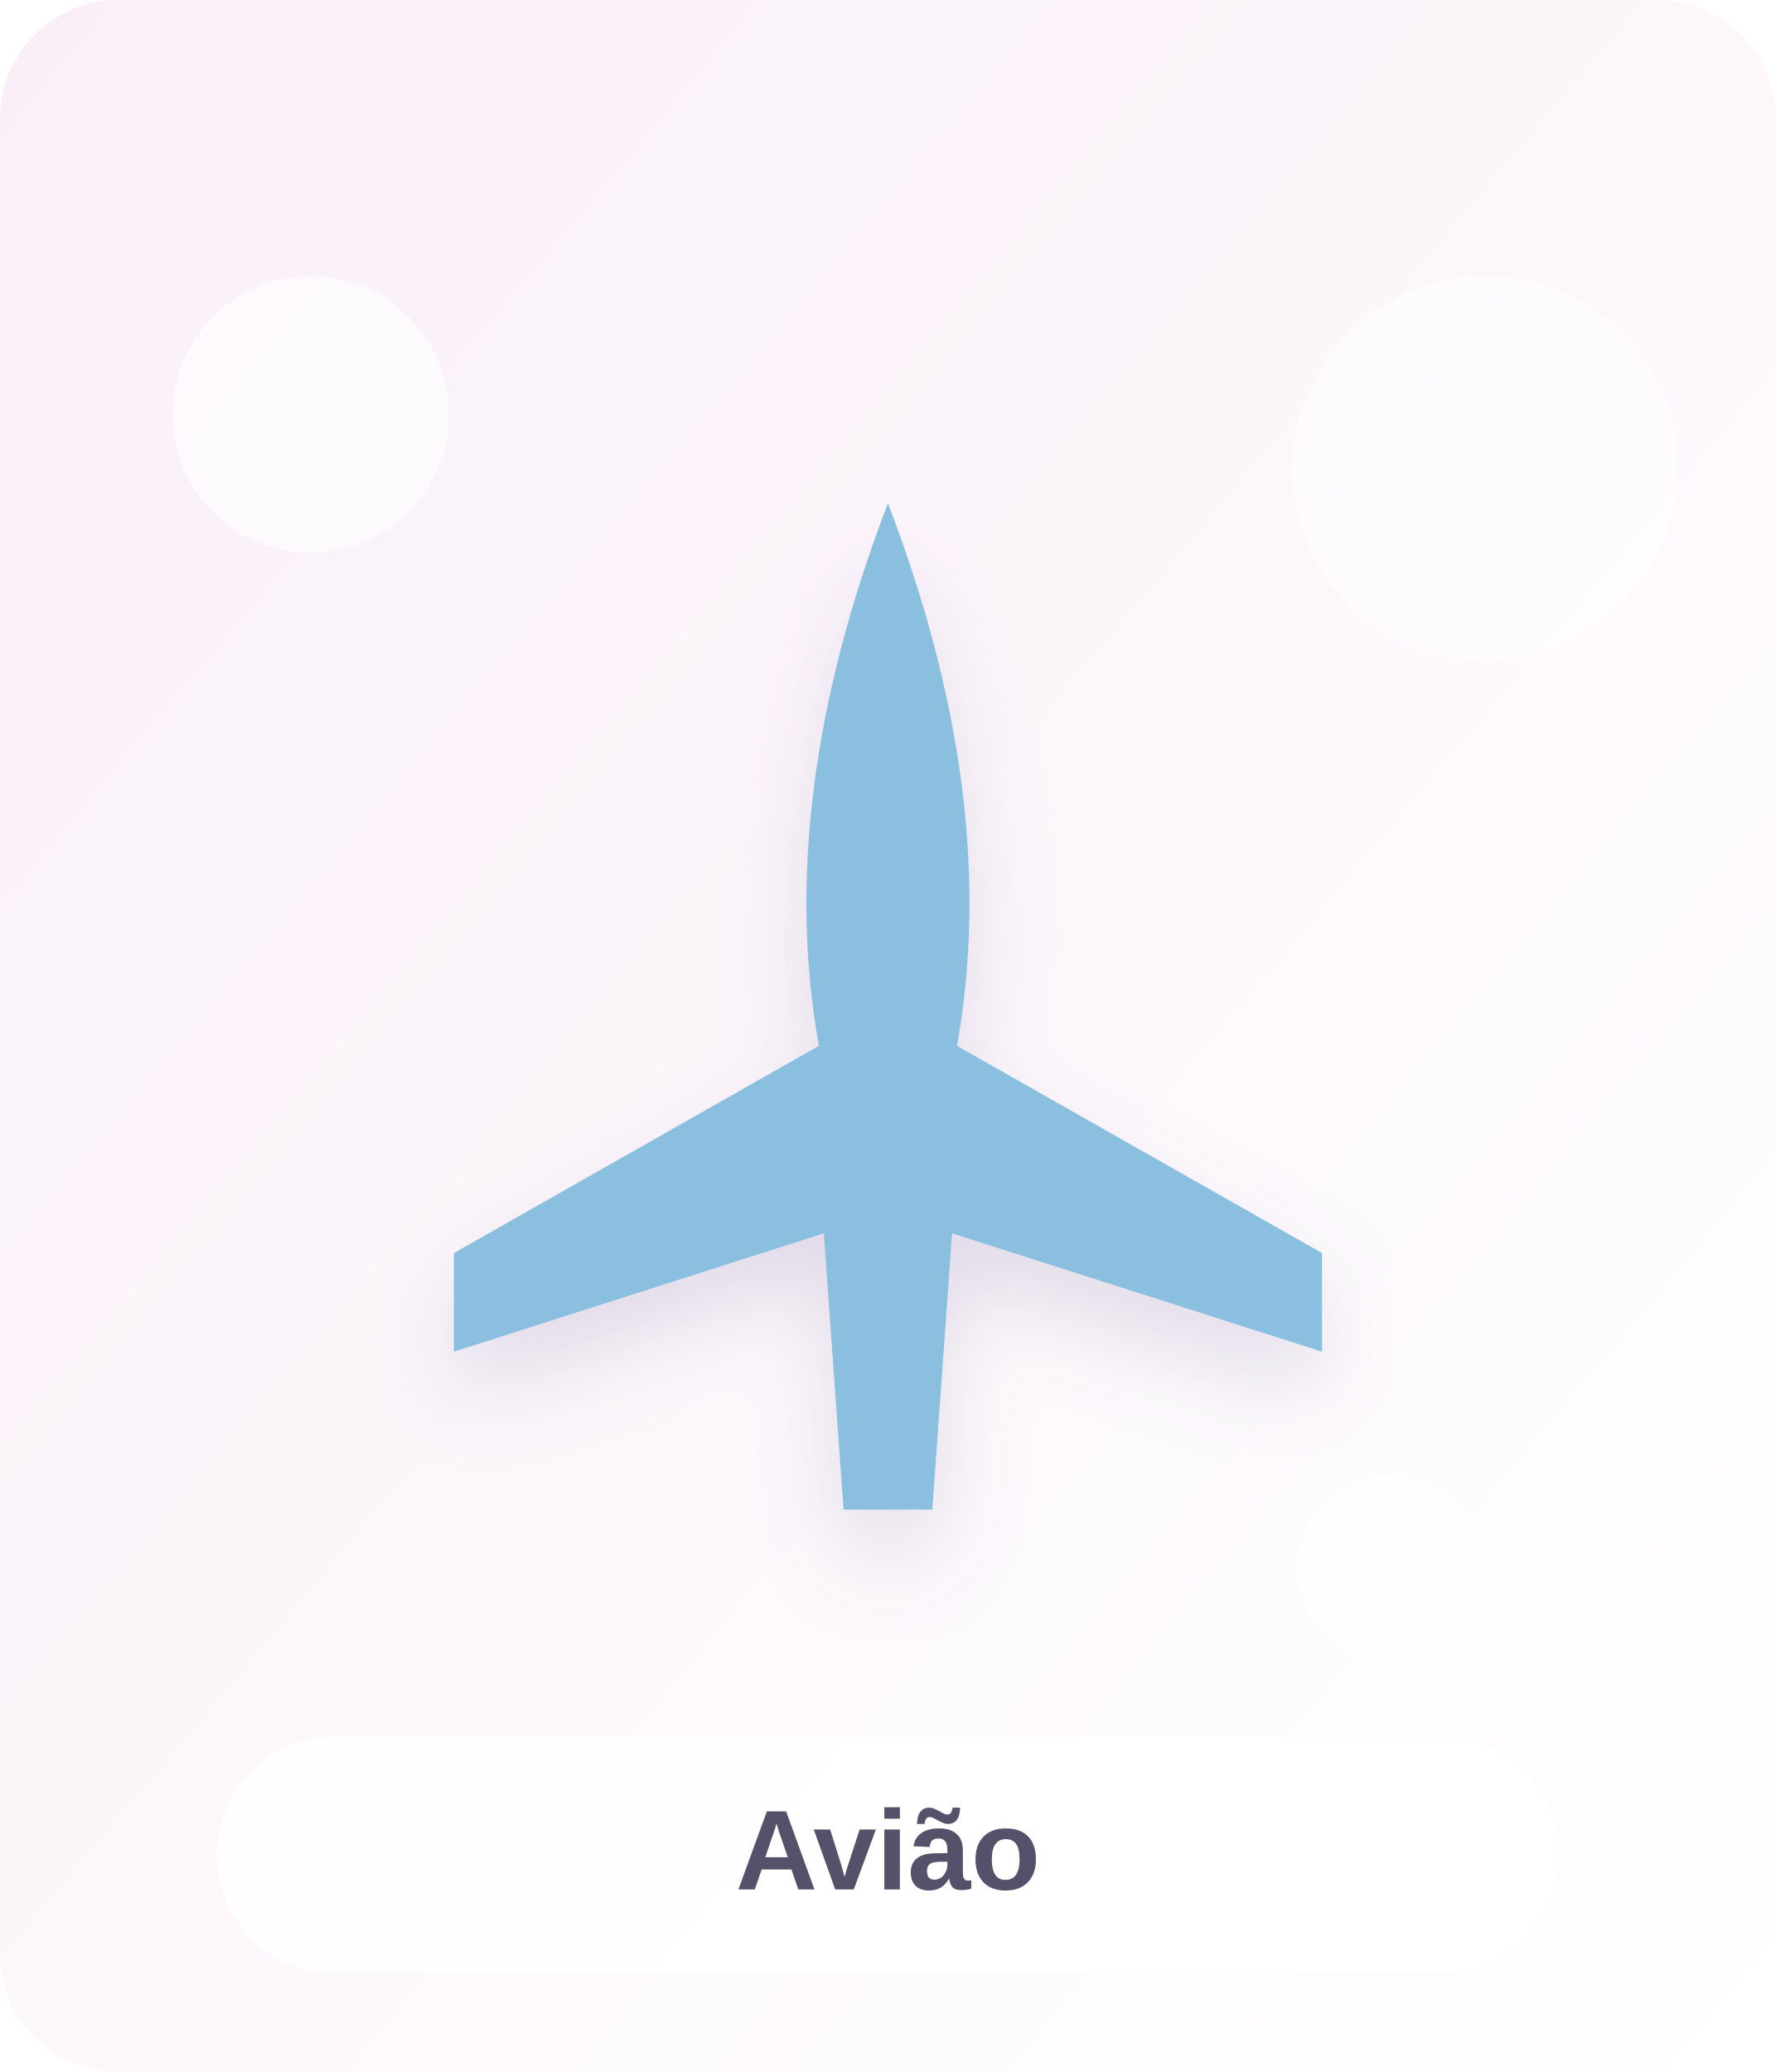
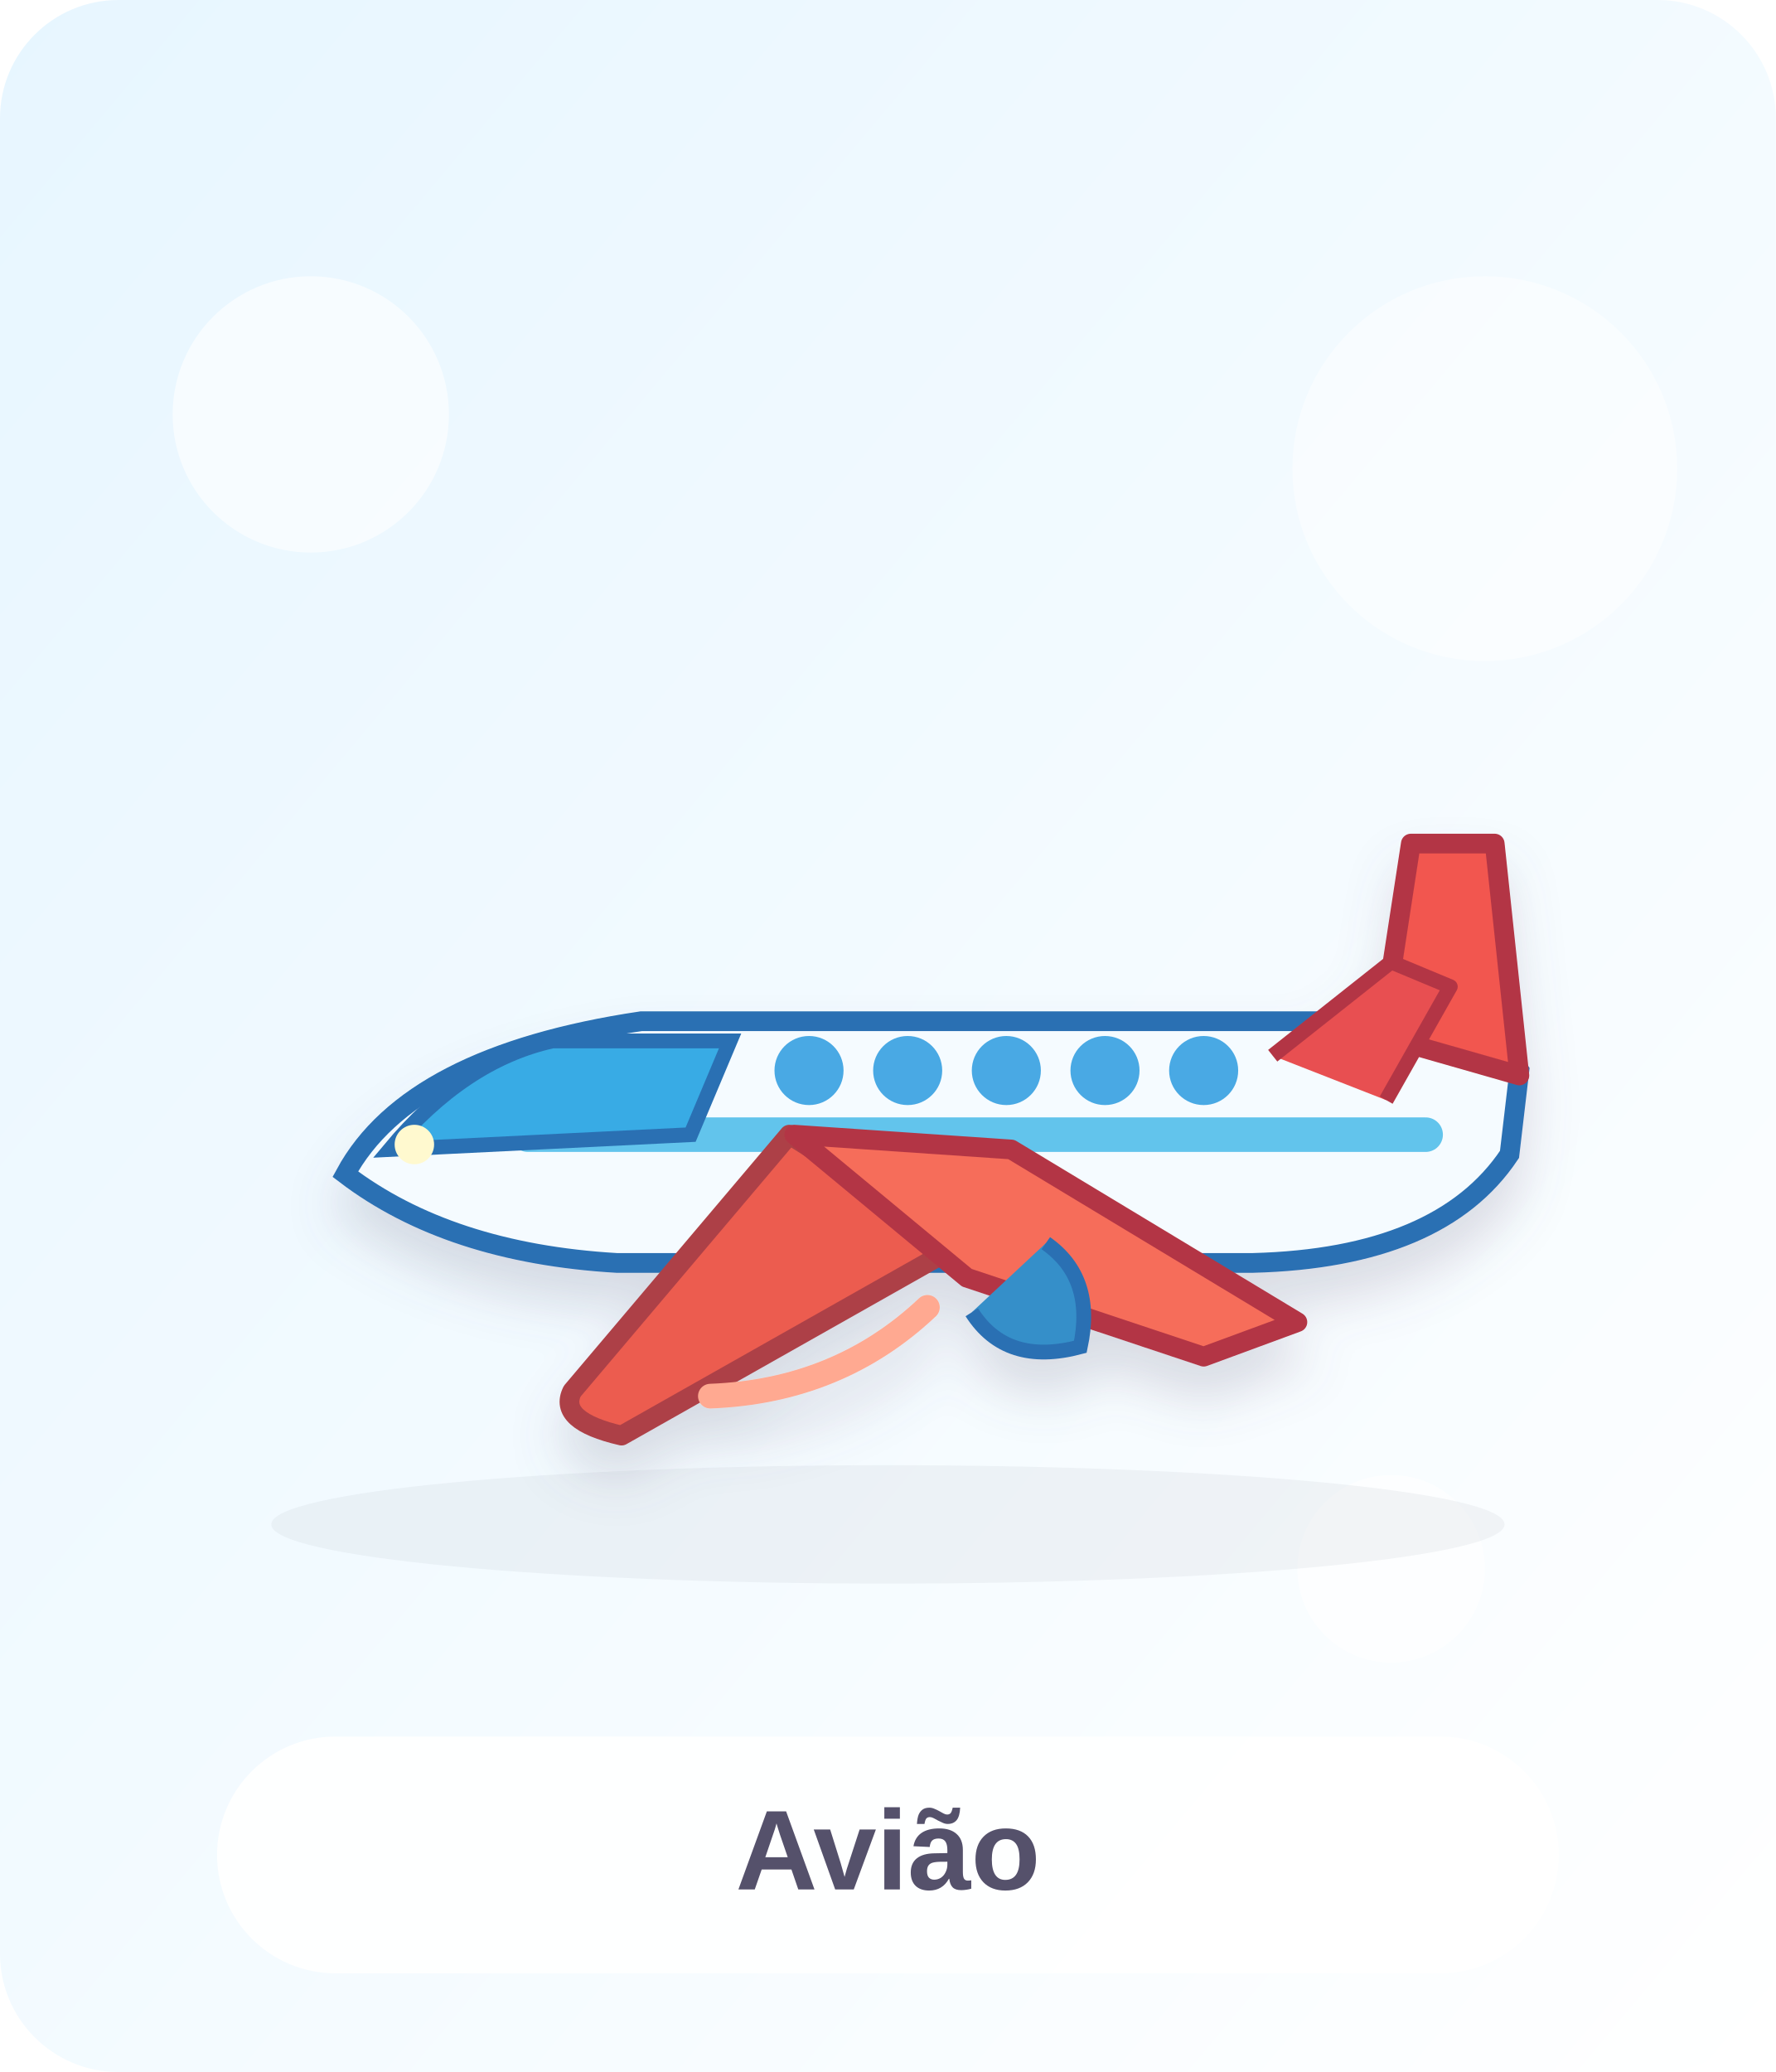
<svg xmlns="http://www.w3.org/2000/svg" width="360" height="420" viewBox="0 0 360 420" role="img" aria-label="Ilustração de Avião">
  <defs>
    <linearGradient id="bg" x1="0" y1="0" x2="1" y2="1">
-       <stop stop-color="#FAEFF8" />
+       <stop stop-color="#E7F6FF" />
      <stop offset="1" stop-color="#FFFFFF" />
    </linearGradient>
    <filter id="shadow" x="-30%" y="-30%" width="160%" height="160%">
-       <feDropShadow dx="0" dy="9" stdDeviation="9" flood-color="#7D6C9C" flood-opacity=".20" />
+       <feDropShadow dx="0" dy="7" stdDeviation="5" flood-color="#6E6B87" flood-opacity=".22" />
    </filter>
  </defs>
  <rect width="360" height="420" rx="24" fill="url(#bg)" />
  <circle cx="63" cy="84" r="28" fill="#FFFFFF99" />
  <circle cx="301" cy="95" r="39" fill="#FFFFFF77" />
  <circle cx="282" cy="318" r="19" fill="#FFFFFFB2" />
+   <ellipse cx="180" cy="309" rx="125" ry="12" fill="#9FA9B4" opacity=".12" />
  <g filter="url(#shadow)">
-     <path d="M180 102 Q203 162 194 212 L268 254 L268 274 L193 250 L189 306 L171 306 L167 250 L92 274 L92 254 L166 212 Q157 162 180 102 Z" fill="#8BBFE0" stroke="none" stroke-width="0" stroke-linecap="round" stroke-linejoin="round" />
+     <path d="M70 238 Q83 214 130 207 H284 Q301 207 308 217 L306 234 Q292 255 254 256 H125 Q91 254 70 238 Z" fill="#F5FBFF" stroke="#2B70B3" stroke-width="4" />
+     <path d="M107 230 H289" stroke="#62C4EC" stroke-width="7" stroke-linecap="round" />
+     <path d="M79 233 Q94 215 112 211 H148 L140 230 Z" fill="#37ABE5" stroke="#2B70B3" stroke-width="3" />
+     <path d="M280 210 L286 171 L303 171 L308 218 Z" fill="#F2564F" stroke="#B33644" stroke-width="4" stroke-linejoin="round" />
+     <path d="M258 214 L282 195 L294 200 L281 223" fill="#E85051" stroke="#B33644" stroke-width="3" stroke-linejoin="round" />
+     <path d="M160 230 L116 282 Q113 288 126 291 L195 252 Z" fill="#EC5C50" stroke="#AD4146" stroke-width="4" stroke-linejoin="round" />
+     <path d="M161 230 L196 259 L244 275 L263 268 L205 233 Z" fill="#F66D5A" stroke="#B33644" stroke-width="4" stroke-linejoin="round" />
+     <path d="M144 283 Q170 282 188 265" fill="none" stroke="#FFA991" stroke-width="5" stroke-linecap="round" />
+     <circle cx="164" cy="217" r="7" fill="#49A9E4" />
+     <circle cx="184" cy="217" r="7" fill="#49A9E4" />
+     <circle cx="204" cy="217" r="7" fill="#49A9E4" />
+     <circle cx="224" cy="217" r="7" fill="#49A9E4" />
+     <circle cx="244" cy="217" r="7" fill="#49A9E4" />
+     <path d="M212 252 Q222 259 219 273 Q204 277 197 266" fill="#358FC9" stroke="#2B70B3" stroke-width="3" />
+     <circle cx="84" cy="232" r="4" fill="#FFF9CF" />
  </g>
  <rect x="44" y="352" width="272" height="48" rx="24" fill="#FFFFFFE9" />
  <text x="180" y="383" font-family="Verdana,Arial,sans-serif" font-weight="bold" font-size="23" text-anchor="middle" fill="#55516B">Avião</text>
</svg>
